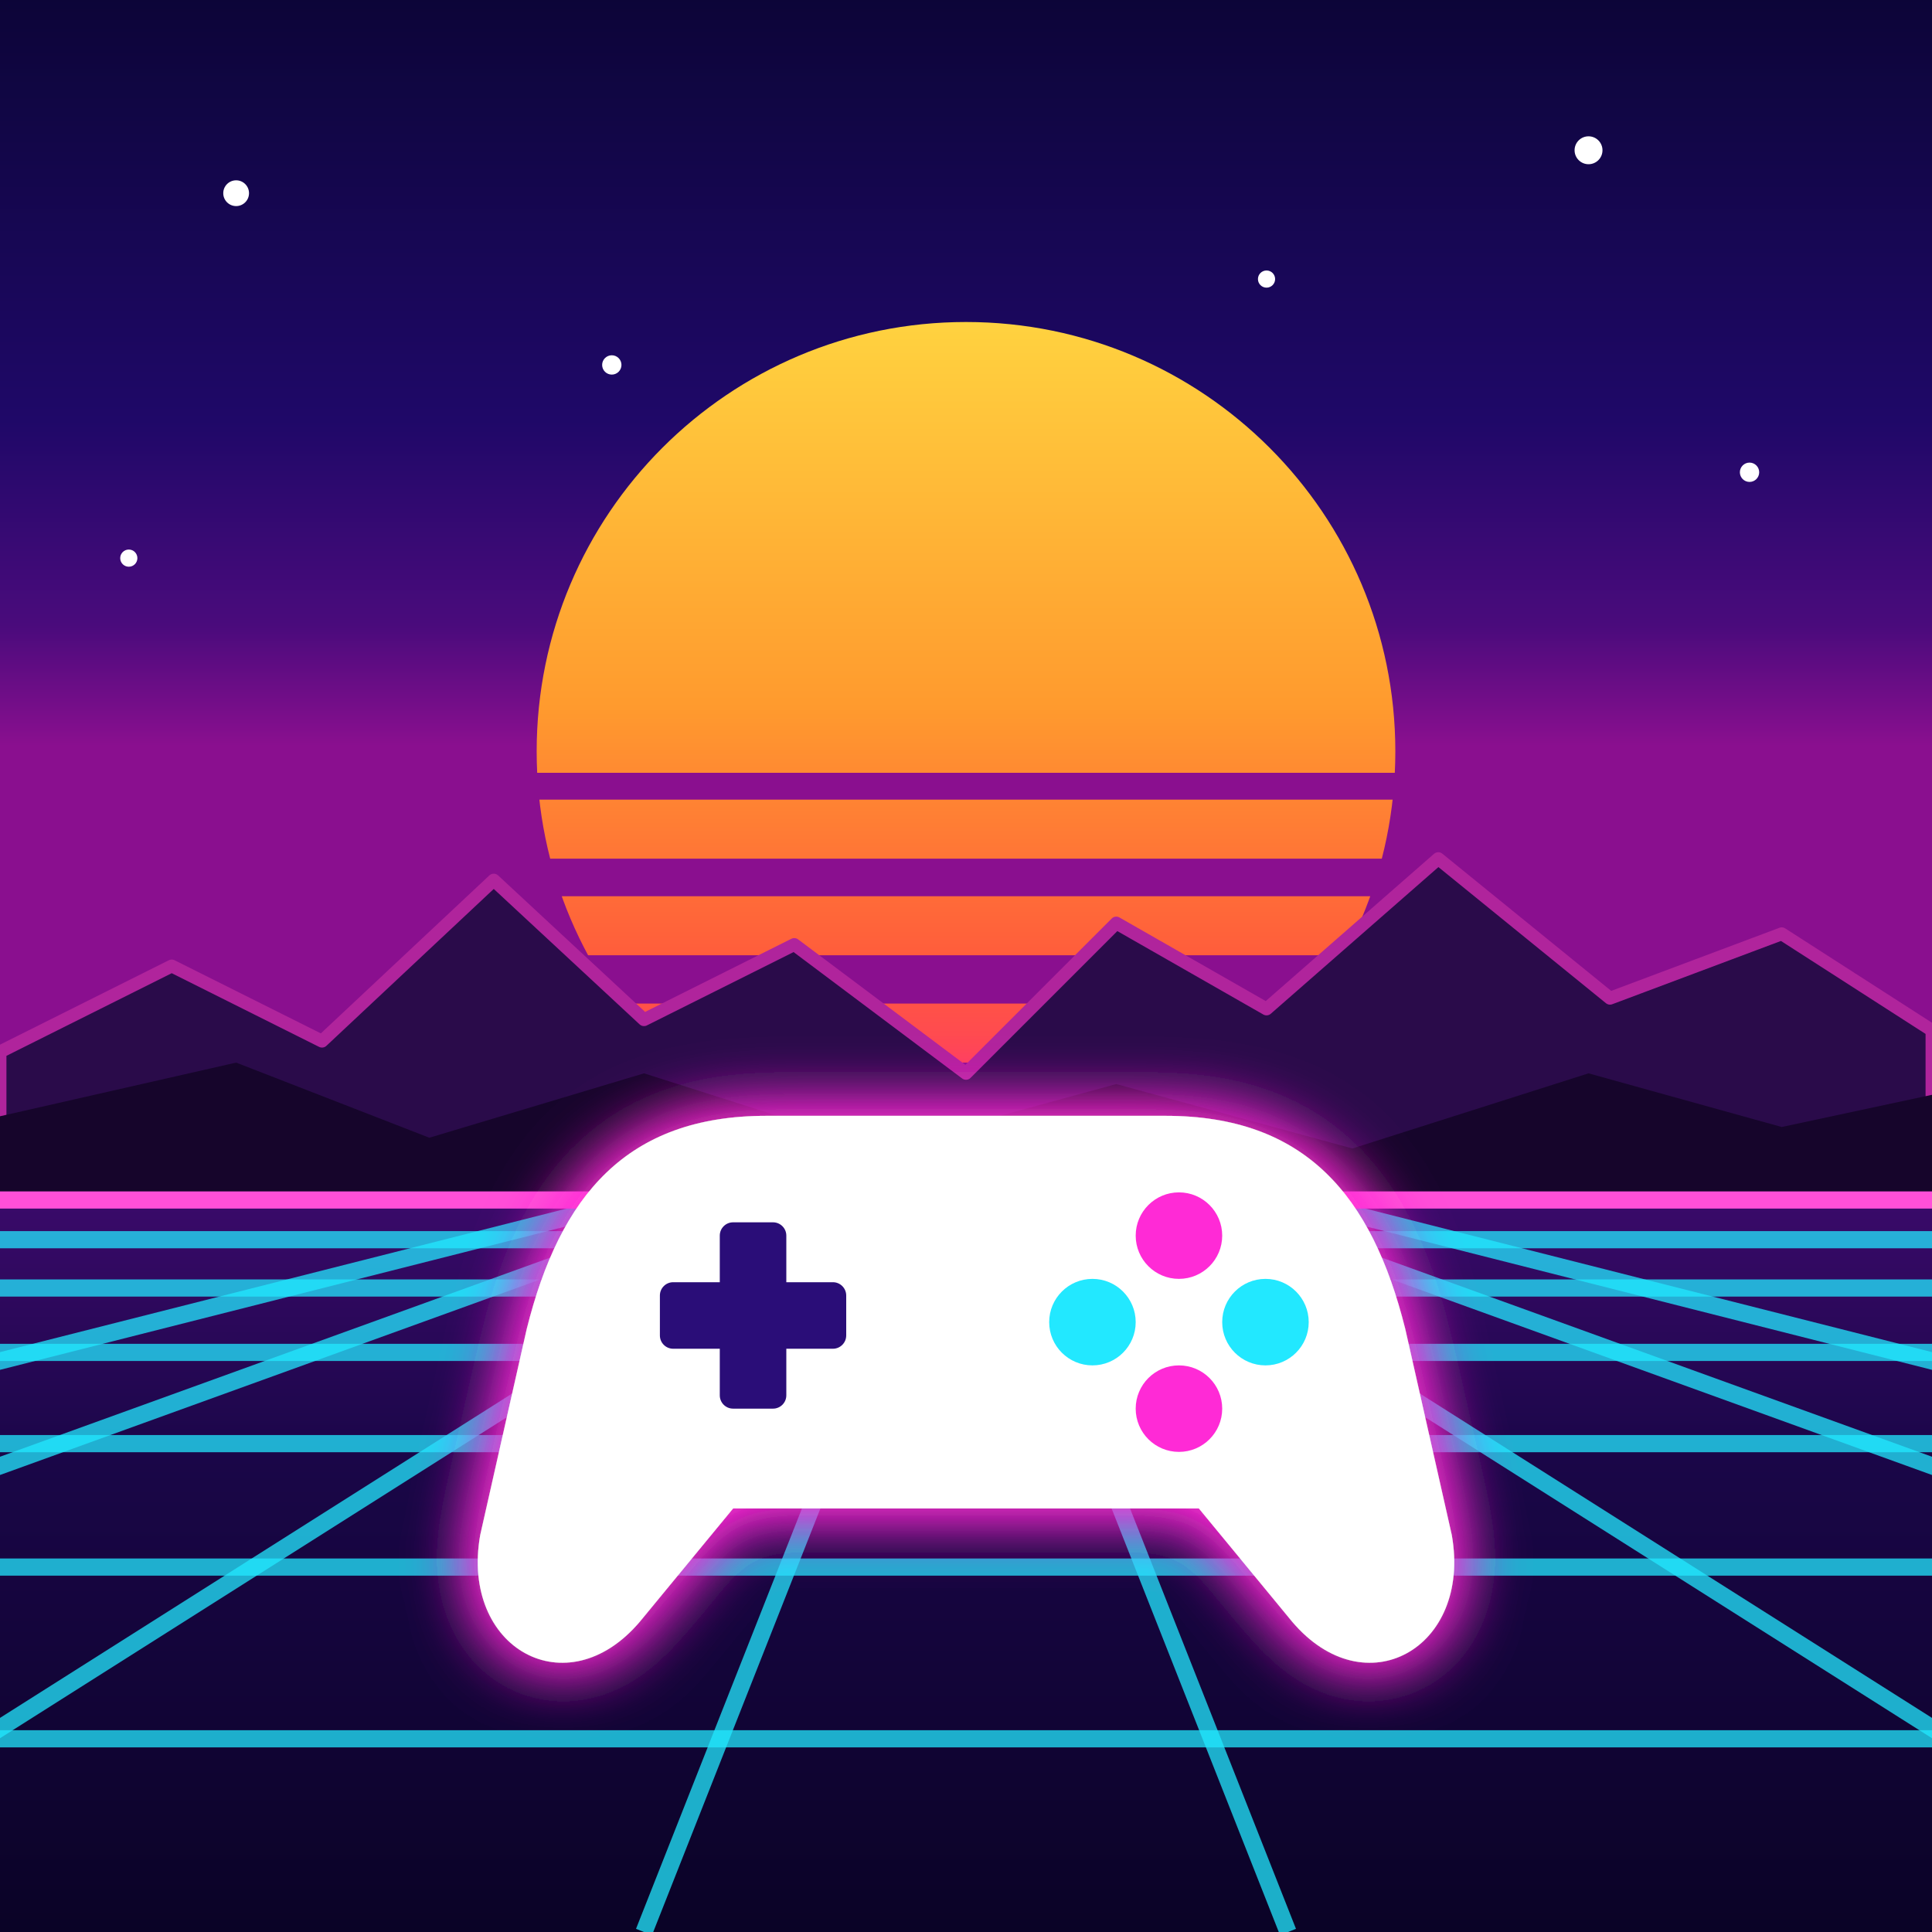
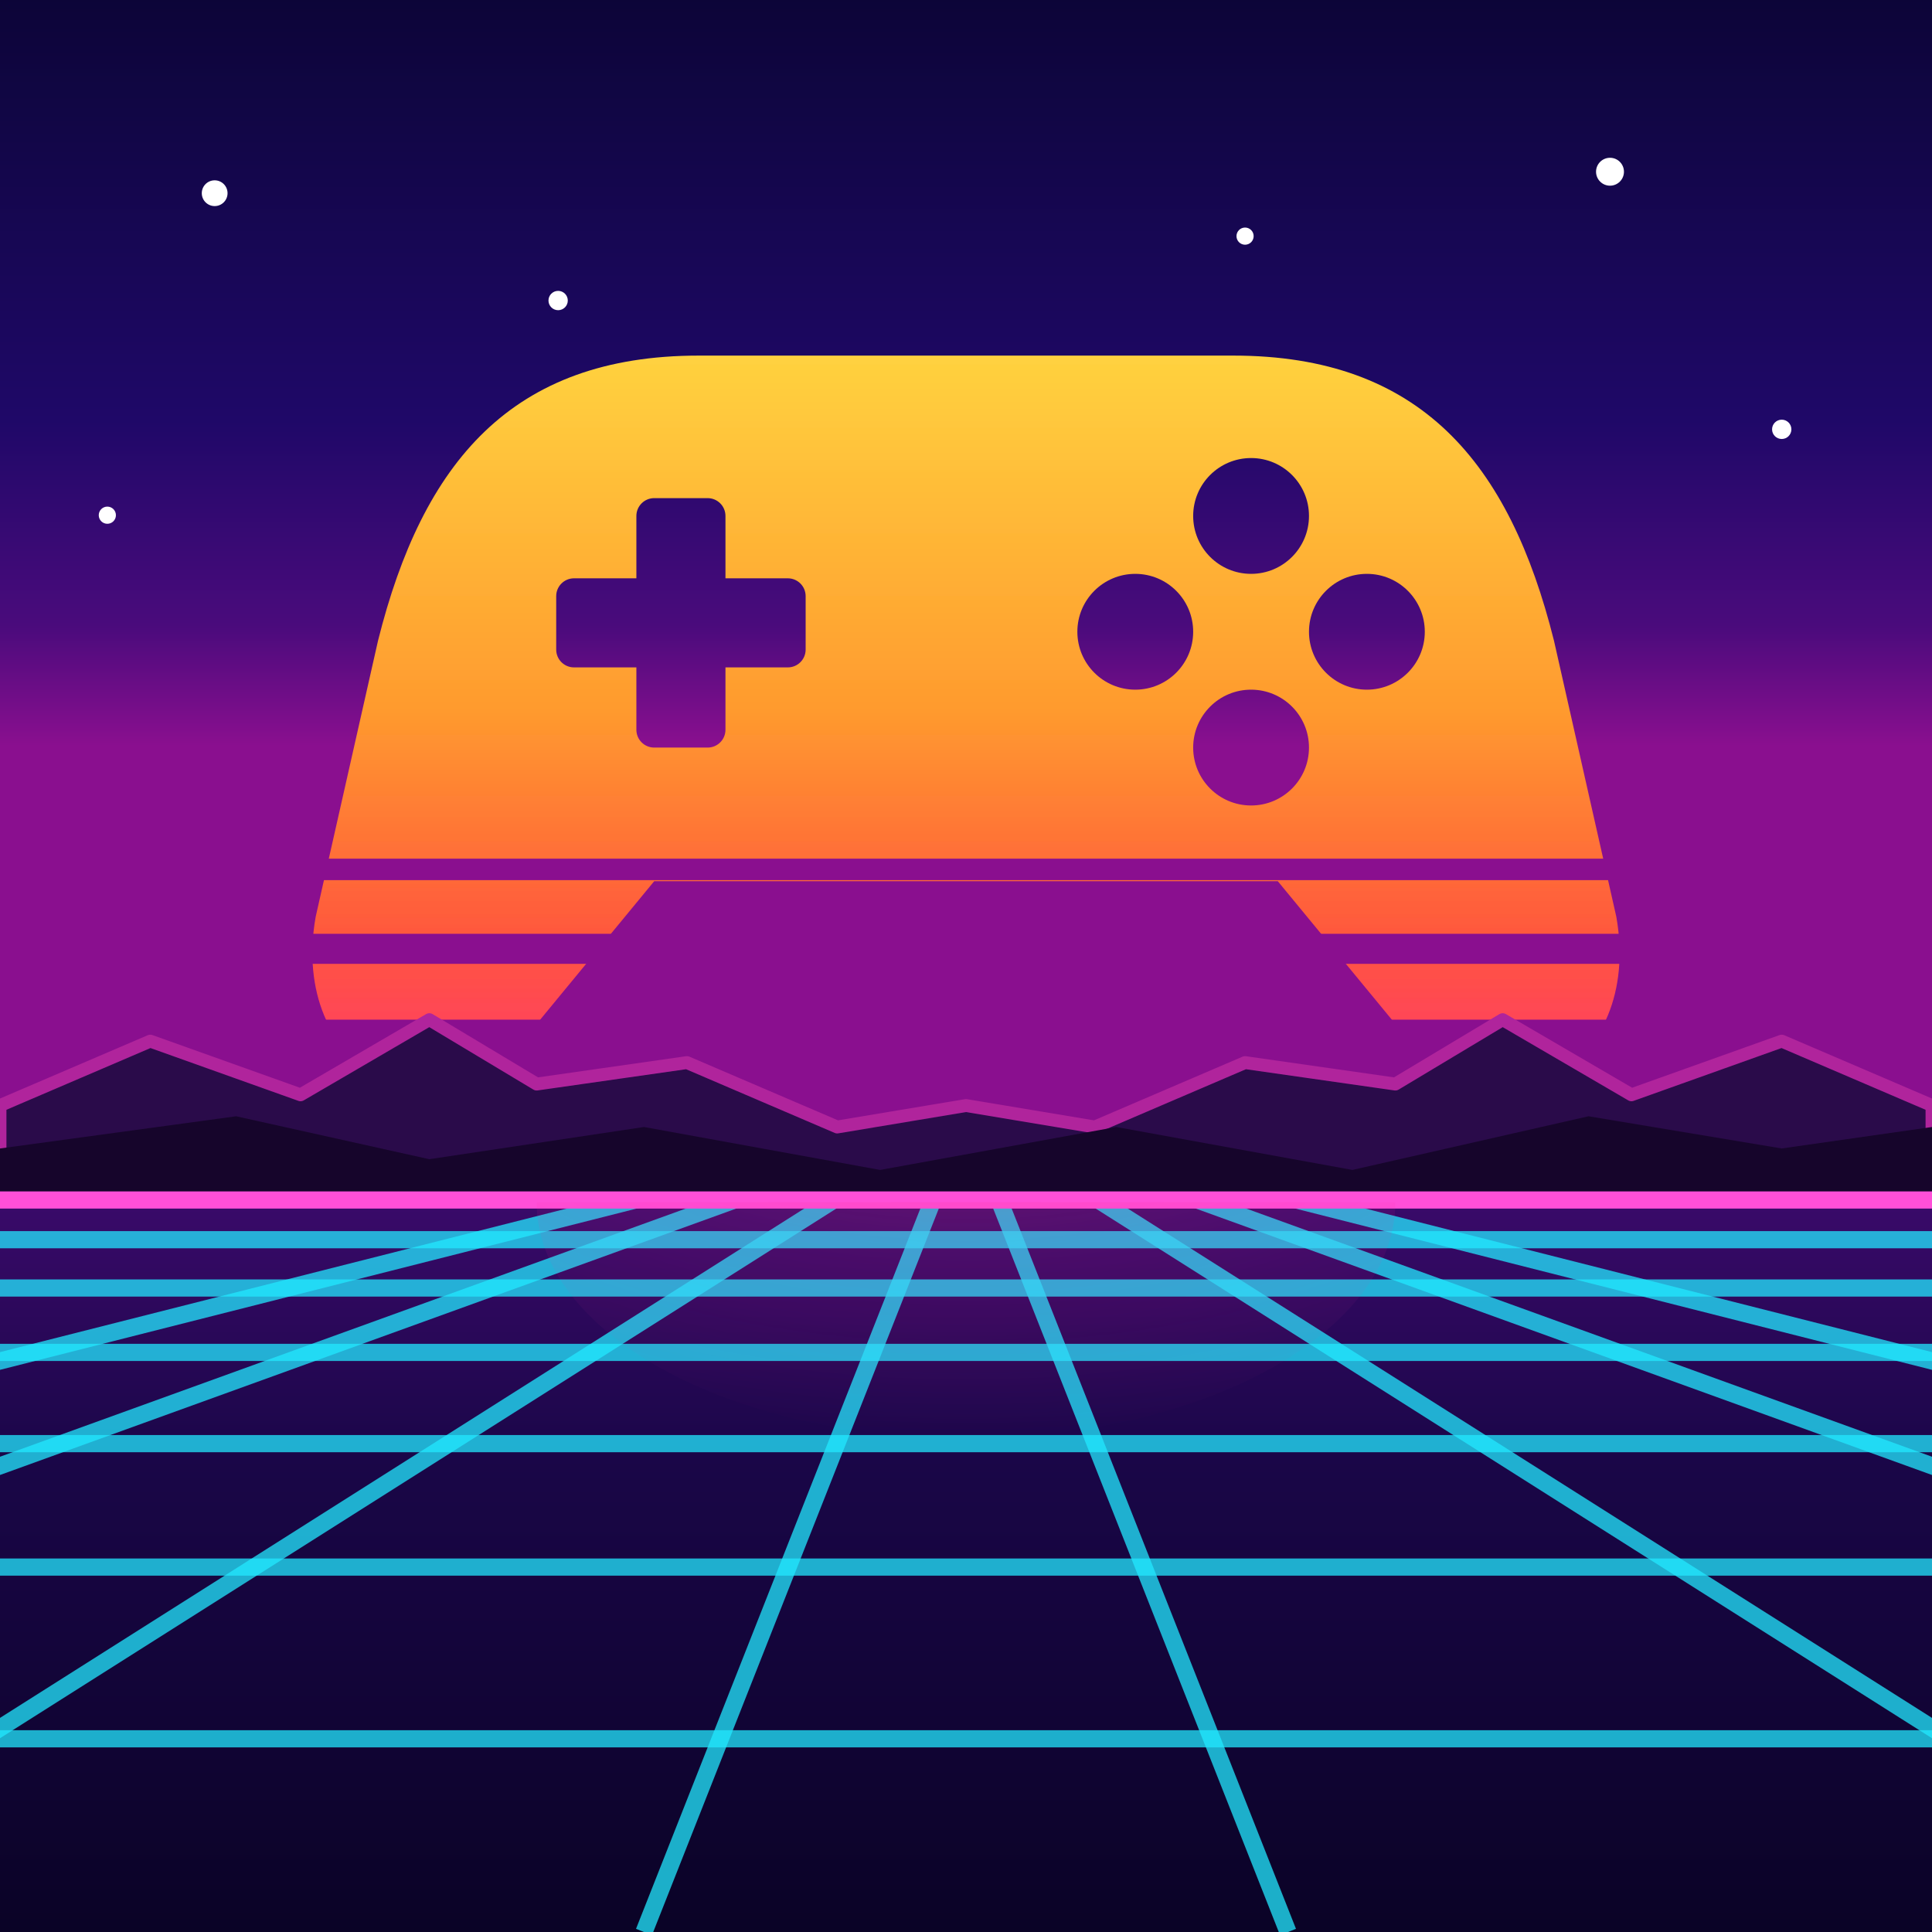
<svg xmlns="http://www.w3.org/2000/svg" width="180" height="180" viewBox="0 0 180 180">
  <defs>
    <linearGradient id="sky" x1="0" y1="0" x2="0" y2="1">
      <stop offset="0" stop-color="#0c0538" />
      <stop offset=".35" stop-color="#1f0868" />
      <stop offset=".52" stop-color="#4a0b7c" />
      <stop offset=".62" stop-color="#8a0f8f" />
    </linearGradient>
-     <linearGradient id="sun" x1="0" y1="0" x2="0" y2="1">
+     <linearGradient id="sun" gradientUnits="userSpaceOnUse" x1="0" y1="33" x2="0" y2="107">
      <stop offset="0" stop-color="#ffd23f" />
      <stop offset=".45" stop-color="#ff9a2e" />
-       <stop offset=".75" stop-color="#ff5a3c" />
+       <stop offset=".72" stop-color="#ff5a3c" />
      <stop offset="1" stop-color="#ff2a7a" />
    </linearGradient>
    <linearGradient id="floor" x1="0" y1="0" x2="0" y2="1">
      <stop offset="0" stop-color="#3a0a6a" />
      <stop offset=".35" stop-color="#1a0648" />
      <stop offset="1" stop-color="#0a0326" />
    </linearGradient>
-     <mask id="stripes" maskUnits="userSpaceOnUse" x="0" y="0" width="180" height="180">
-       <rect width="180" height="180" fill="#fff" />
-       <rect x="0" y="72" width="180" height="2.5" fill="#000" />
-       <rect x="0" y="80" width="180" height="3.5" fill="#000" />
-       <rect x="0" y="89" width="180" height="4.5" fill="#000" />
-       <rect x="0" y="99" width="180" height="5.5" fill="#000" />
+     <mask id="cutouts" maskUnits="userSpaceOnUse" x="0" y="0" width="180" height="180">
+       <rect width="180" height="180" fill="#000" />
+       <g transform="translate(90 107) scale(.83) translate(-90 -147)">
+         <path d="M60 58 H120 C141 58 151 70 156 90 L163 121 C166 138 150 147 139 134 L125 117 H55                  L41 134 C30 147 14 138 17 121 L24 90 C29 70 39 58 60 58 Z" fill="#fff" />
+         <rect x="44" y="83" width="28" height="10" rx="2" fill="#000" />
+         <rect x="53" y="74" width="10" height="28" rx="2" fill="#000" />
+         <circle cx="122" cy="76" r="6.5" fill="#000" />
+         <circle cx="135" cy="89" r="6.5" fill="#000" />
+         <circle cx="109" cy="89" r="6.5" fill="#000" />
+         <circle cx="122" cy="102" r="6.5" fill="#000" />
+       </g>
+       <rect x="0" y="80" width="180" height="2" fill="#000" />
+       <rect x="0" y="87" width="180" height="2.8" fill="#000" />
+       <rect x="0" y="95" width="180" height="3.6" fill="#000" />
    </mask>
-     <clipPath id="above">
-       <rect width="180" height="112" />
-     </clipPath>
+     <radialGradient id="reflection" cx=".5" cy="0" r="1">
+       <stop offset="0" stop-color="#ff7850" stop-opacity=".45" />
+       <stop offset=".6" stop-color="#ff28a0" stop-opacity=".12" />
+       <stop offset="1" stop-color="#ff28a0" stop-opacity="0" />
+     </radialGradient>
    <clipPath id="below">
      <rect y="112" width="180" height="68" />
    </clipPath>
-     <filter id="glow" x="-30%" y="-30%" width="160%" height="160%">
-       <feGaussianBlur in="SourceAlpha" stdDeviation="5" result="blur" />
-       <feFlood flood-color="#ff2bd6" />
+     <filter id="glow" x="-20%" y="-20%" width="140%" height="140%">
+       <feGaussianBlur in="SourceAlpha" stdDeviation="4" result="blur" />
+       <feFlood flood-color="#ff3caa" flood-opacity=".7" />
      <feComposite operator="in" in2="blur" result="pink" />
      <feMerge>
-         <feMergeNode in="pink" />
        <feMergeNode in="pink" />
        <feMergeNode in="SourceGraphic" />
      </feMerge>
    </filter>
  </defs>
  <rect width="180" height="112" fill="url(#sky)" />
  <g fill="#fff">
-     <circle cx="22" cy="18" r="1.2" />
-     <circle cx="57" cy="34" r=".9" />
-     <circle cx="148" cy="14" r="1.3" />
-     <circle cx="163" cy="44" r=".9" />
-     <circle cx="118" cy="26" r=".8" />
-     <circle cx="12" cy="52" r=".8" />
+     <circle cx="20" cy="18" r="1.2" />
+     <circle cx="52" cy="28" r=".9" />
+     <circle cx="150" cy="16" r="1.3" />
+     <circle cx="166" cy="40" r=".9" />
+     <circle cx="116" cy="22" r=".8" />
+     <circle cx="10" cy="48" r=".8" />
  </g>
-   <circle cx="90" cy="70" r="40" fill="url(#sun)" mask="url(#stripes)" clip-path="url(#above)" />
-   <polygon points="0,112 0,98 16,90 30,97 46,82 60,95 74,88 90,100 104,86 118,94 134,80 150,93 166,87 180,96 180,112" fill="#2a0b4a" stroke="#b0249c" stroke-width="1.2" stroke-linejoin="round" />
-   <polygon points="0,112 0,104 22,99 40,106 60,100 82,107 104,101 126,107 148,100 166,105 180,102 180,112" fill="#16052b" />
+   <rect y="30" width="180" height="82" fill="url(#sun)" mask="url(#cutouts)" filter="url(#glow)" />
+   <polygon points="0,112 0,103 14,97 28,102 40,95 50,101 64,99 78,105 90,103 102,105 116,99 130,101 140,95 152,102 166,97 180,103 180,112" fill="#2a0b4a" stroke="#b0249c" stroke-width="1.2" stroke-linejoin="round" />
+   <polygon points="0,112 0,107 22,104 40,108 60,105 82,109 104,105 126,109 148,104 166,107 180,105 180,112" fill="#16052b" />
  <rect y="112" width="180" height="68" fill="url(#floor)" />
-   <g clip-path="url(#below)" stroke="#22e8ff" stroke-opacity=".75" stroke-width="1.6">
-     <path d="M90 104 L-210 180 M90 104 L-120 180 M90 104 L-30 180 M90 104 L60 180 M90 104 L120 180              M90 104 L210 180 M90 104 L300 180 M90 104 L390 180" fill="none" />
-     <path d="M0 115.5 H180 M0 120 H180 M0 126 H180 M0 134.5 H180 M0 146 H180 M0 162 H180" fill="none" />
+   <g clip-path="url(#below)" stroke="#22e8ff" stroke-opacity=".75" stroke-width="1.6" fill="none">
+     <path d="M90 104 L-210 180 M90 104 L-120 180 M90 104 L-30 180 M90 104 L60 180 M90 104 L120 180              M90 104 L210 180 M90 104 L300 180 M90 104 L390 180" />
+     <path d="M0 115.5 H180 M0 120 H180 M0 126 H180 M0 134.5 H180 M0 146 H180 M0 162 H180" />
  </g>
  <rect y="111" width="180" height="1.6" fill="#ff4fd8" />
-   <g transform="translate(90 130) scale(.62) translate(-90 -100)" filter="url(#glow)">
-     <path d="M60 58 H120 C141 58 151 70 156 90 L163 121 C166 138 150 147 139 134 L125 117 H55              L41 134 C30 147 14 138 17 121 L24 90 C29 70 39 58 60 58 Z" fill="#ffffff" />
-     <rect x="44" y="83" width="28" height="10" rx="2" fill="#2c0f78" />
-     <rect x="53" y="74" width="10" height="28" rx="2" fill="#2c0f78" />
-     <circle cx="122" cy="76" r="6.5" fill="#ff2bd6" />
-     <circle cx="135" cy="89" r="6.5" fill="#22e8ff" />
-     <circle cx="109" cy="89" r="6.5" fill="#22e8ff" />
-     <circle cx="122" cy="102" r="6.5" fill="#ff2bd6" />
-   </g>
+   <ellipse clip-path="url(#below)" cx="90" cy="112" rx="40" ry="22" fill="url(#reflection)" />
</svg>
